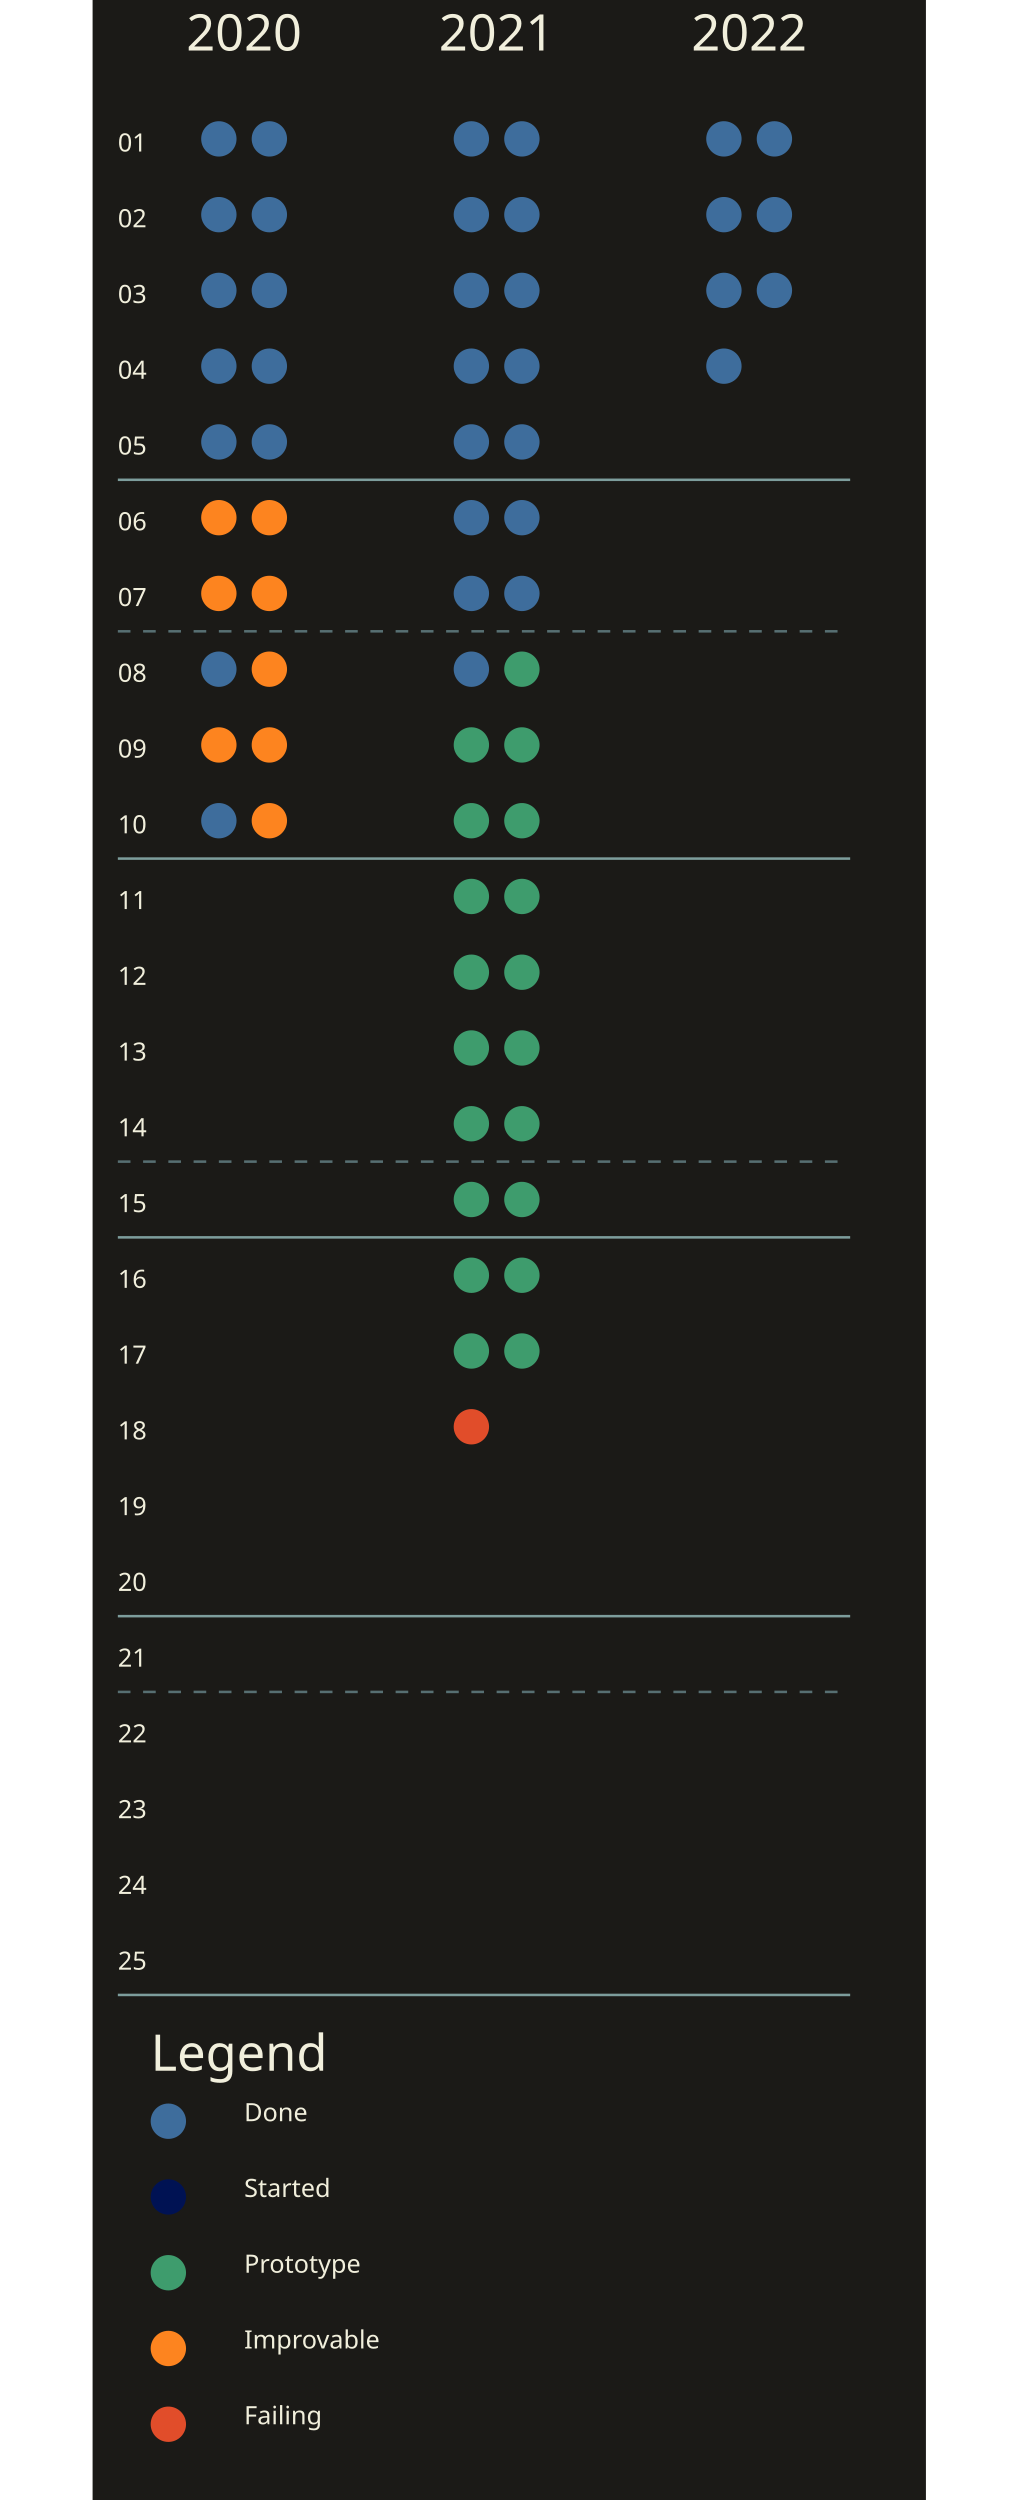
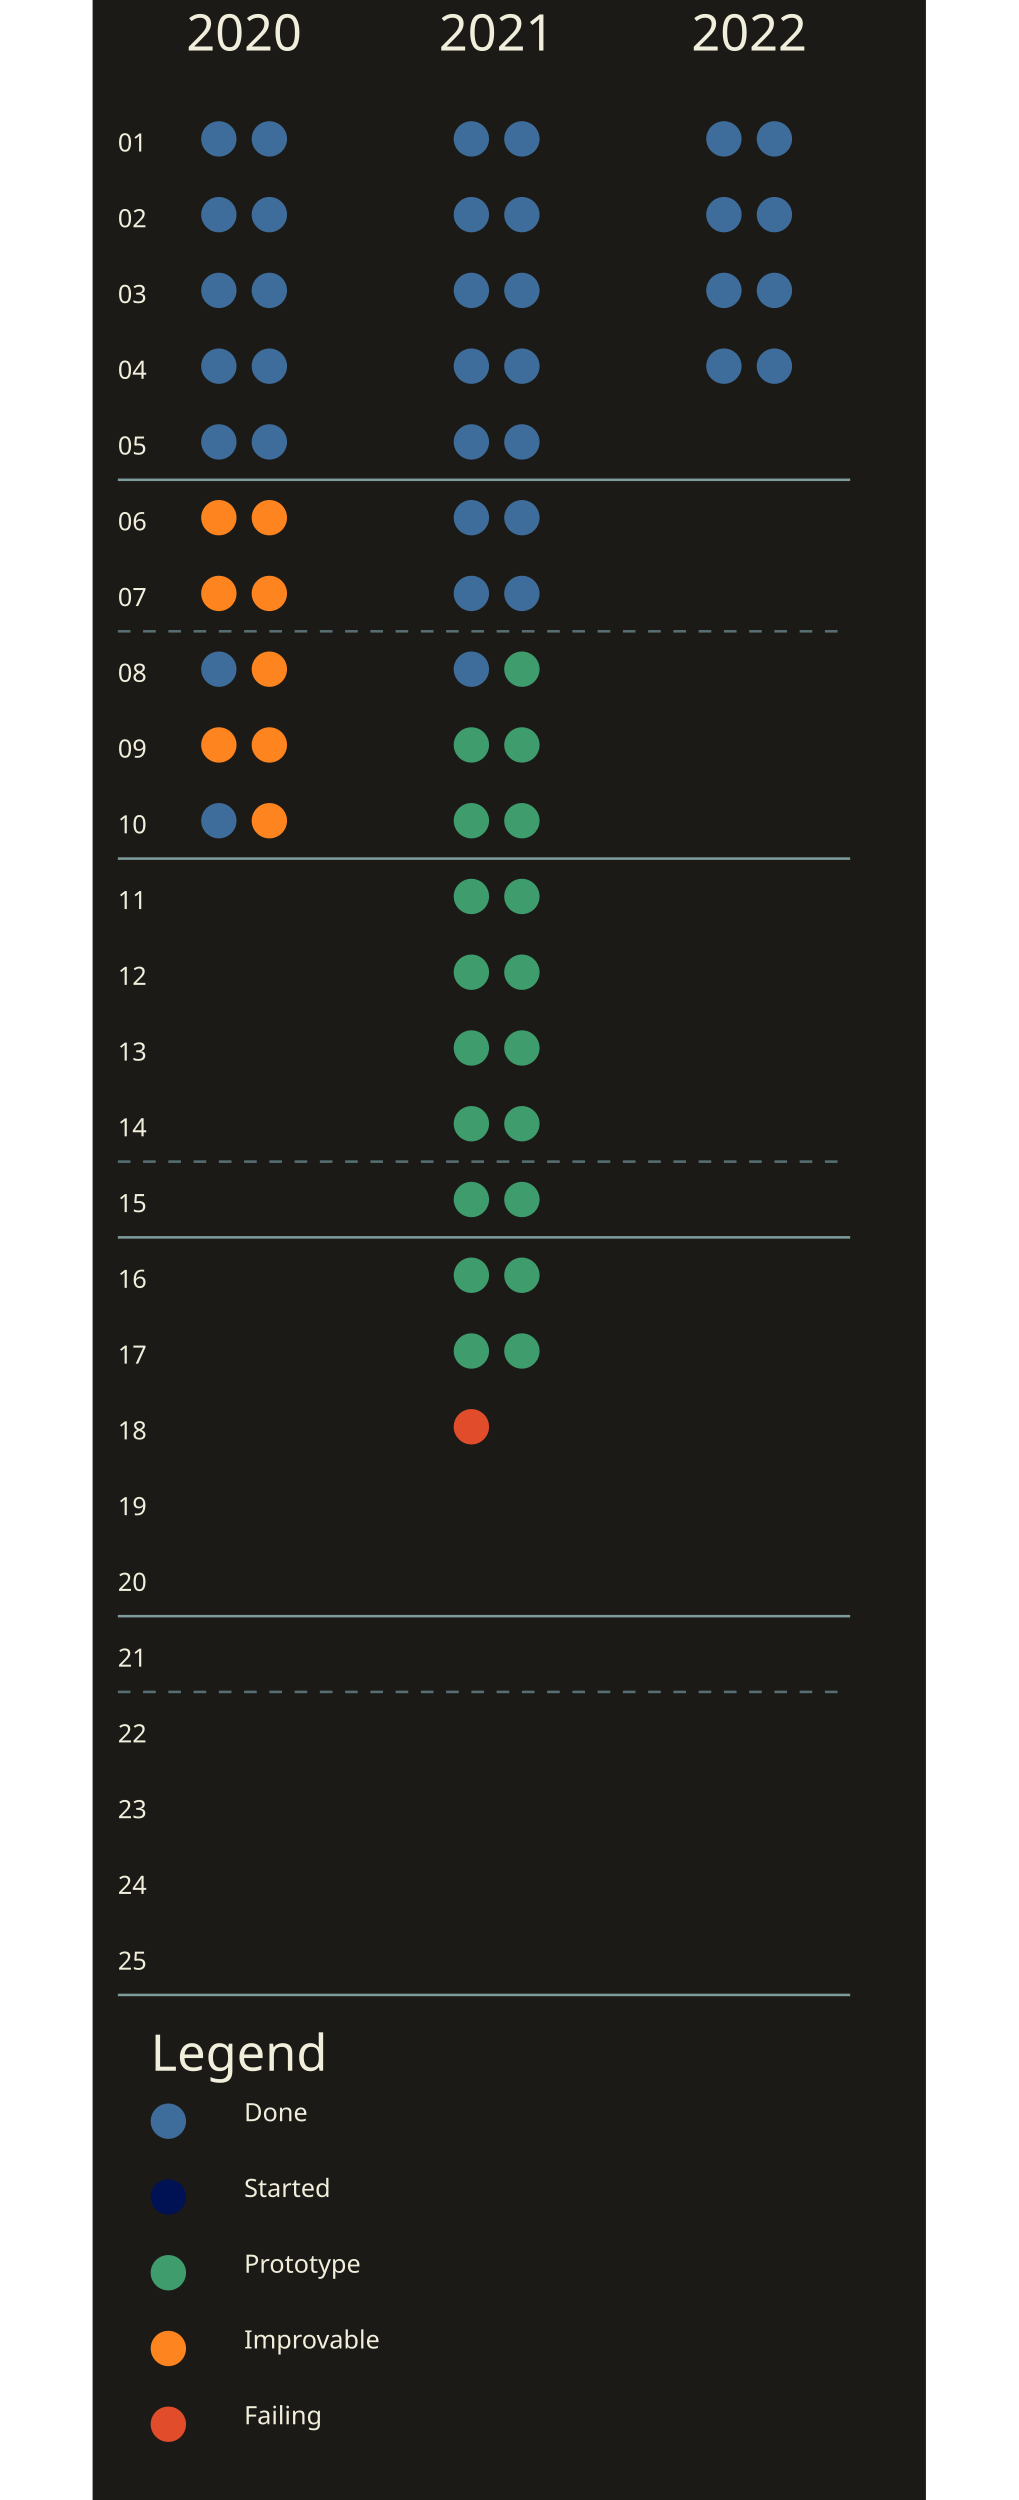
<svg xmlns="http://www.w3.org/2000/svg" height="810" style="font-family: 'Recursive', sans-serif;" viewBox="0 0 330 990" width="330">
  <defs>
    <style>
@font-face {
    font-family: 'Recursive';
    src: url('https://fonts.googleapis.com/css2?family=Recursive:wght,CASL@500,1&amp;display=swap');
  }
</style>
  </defs>
  <rect fill="#1b1a17" height="100%" width="100%" />
  <text fill="#F1EFDC" font-size="20" text-anchor="middle" x="60" y="20">
2020
</text>
  <circle cx="50" cy="55" fill="#3e6d9c" r="7" />
  <circle cx="70" cy="55" fill="#3e6d9c" r="7" />
  <circle cx="50" cy="85" fill="#3e6d9c" r="7" />
  <circle cx="70" cy="85" fill="#3e6d9c" r="7" />
  <circle cx="50" cy="115" fill="#3e6d9c" r="7" />
  <circle cx="70" cy="115" fill="#3e6d9c" r="7" />
  <circle cx="50" cy="145" fill="#3e6d9c" r="7" />
  <circle cx="70" cy="145" fill="#3e6d9c" r="7" />
  <circle cx="50" cy="175" fill="#3e6d9c" r="7" />
  <circle cx="70" cy="175" fill="#3e6d9c" r="7" />
  <circle cx="50" cy="205" fill="#fd841f" r="7" />
  <circle cx="70" cy="205" fill="#fd841f" r="7" />
  <circle cx="50" cy="235" fill="#fd841f" r="7" />
  <circle cx="70" cy="235" fill="#fd841f" r="7" />
  <circle cx="50" cy="265" fill="#3e6d9c" r="7" />
  <circle cx="70" cy="265" fill="#fd841f" r="7" />
  <circle cx="50" cy="295" fill="#fd841f" r="7" />
  <circle cx="70" cy="295" fill="#fd841f" r="7" />
  <circle cx="50" cy="325" fill="#3e6d9c" r="7" />
  <circle cx="70" cy="325" fill="#fd841f" r="7" />
  <text fill="#F1EFDC" font-size="20" text-anchor="middle" x="160" y="20">
2021
</text>
  <circle cx="150" cy="55" fill="#3e6d9c" r="7" />
  <circle cx="170" cy="55" fill="#3e6d9c" r="7" />
  <circle cx="150" cy="85" fill="#3e6d9c" r="7" />
  <circle cx="170" cy="85" fill="#3e6d9c" r="7" />
  <circle cx="150" cy="115" fill="#3e6d9c" r="7" />
  <circle cx="170" cy="115" fill="#3e6d9c" r="7" />
  <circle cx="150" cy="145" fill="#3e6d9c" r="7" />
  <circle cx="170" cy="145" fill="#3e6d9c" r="7" />
  <circle cx="150" cy="175" fill="#3e6d9c" r="7" />
  <circle cx="170" cy="175" fill="#3e6d9c" r="7" />
  <circle cx="150" cy="205" fill="#3e6d9c" r="7" />
  <circle cx="170" cy="205" fill="#3e6d9c" r="7" />
  <circle cx="150" cy="235" fill="#3e6d9c" r="7" />
  <circle cx="170" cy="235" fill="#3e6d9c" r="7" />
  <circle cx="150" cy="265" fill="#3e6d9c" r="7" />
  <circle cx="170" cy="265" fill="#3e9c6d" r="7" />
  <circle cx="150" cy="295" fill="#3e9c6d" r="7" />
  <circle cx="170" cy="295" fill="#3e9c6d" r="7" />
  <circle cx="150" cy="325" fill="#3e9c6d" r="7" />
  <circle cx="170" cy="325" fill="#3e9c6d" r="7" />
  <circle cx="150" cy="355" fill="#3e9c6d" r="7" />
  <circle cx="170" cy="355" fill="#3e9c6d" r="7" />
  <circle cx="150" cy="385" fill="#3e9c6d" r="7" />
  <circle cx="170" cy="385" fill="#3e9c6d" r="7" />
  <circle cx="150" cy="415" fill="#3e9c6d" r="7" />
  <circle cx="170" cy="415" fill="#3e9c6d" r="7" />
  <circle cx="150" cy="445" fill="#3e9c6d" r="7" />
  <circle cx="170" cy="445" fill="#3e9c6d" r="7" />
  <circle cx="150" cy="475" fill="#3e9c6d" r="7" />
  <circle cx="170" cy="475" fill="#3e9c6d" r="7" />
  <circle cx="150" cy="505" fill="#3e9c6d" r="7" />
  <circle cx="170" cy="505" fill="#3e9c6d" r="7" />
  <circle cx="150" cy="535" fill="#3e9c6d" r="7" />
  <circle cx="170" cy="535" fill="#3e9c6d" r="7" />
  <circle cx="150" cy="565" fill="#e14d2a" r="7" />
  <text fill="#F1EFDC" font-size="20" text-anchor="middle" x="260" y="20">
2022
</text>
  <circle cx="250" cy="55" fill="#3e6d9c" r="7" />
  <circle cx="270" cy="55" fill="#3e6d9c" r="7" />
  <circle cx="250" cy="85" fill="#3e6d9c" r="7" />
  <circle cx="270" cy="85" fill="#3e6d9c" r="7" />
  <circle cx="250" cy="115" fill="#3e6d9c" r="7" />
  <circle cx="270" cy="115" fill="#3e6d9c" r="7" />
  <circle cx="250" cy="145" fill="#3e6d9c" r="7" />
+   <circle cx="270" cy="145" fill="#3e6d9c" r="7" />
  <text fill="#F1EFDC" font-size="10" x="10" y="60">
01
</text>
  <text fill="#F1EFDC" font-size="10" x="10" y="90">
02
</text>
  <text fill="#F1EFDC" font-size="10" x="10" y="120">
03
</text>
  <text fill="#F1EFDC" font-size="10" x="10" y="150">
04
</text>
  <text fill="#F1EFDC" font-size="10" x="10" y="180">
05
</text>
  <line stroke="#7D9D9C" x1="10" x2="300" y1="190" y2="190" />
  <text fill="#F1EFDC" font-size="10" x="10" y="210">
06
</text>
  <text fill="#F1EFDC" font-size="10" x="10" y="240">
07
</text>
  <line stroke="#576F72" stroke-dasharray="5,5" x1="10" x2="300" y1="250" y2="250" />
  <text fill="#F1EFDC" font-size="10" x="10" y="270">
08
</text>
  <text fill="#F1EFDC" font-size="10" x="10" y="300">
09
</text>
  <text fill="#F1EFDC" font-size="10" x="10" y="330">
10
</text>
  <line stroke="#7D9D9C" x1="10" x2="300" y1="340" y2="340" />
  <text fill="#F1EFDC" font-size="10" x="10" y="360">
11
</text>
  <text fill="#F1EFDC" font-size="10" x="10" y="390">
12
</text>
  <text fill="#F1EFDC" font-size="10" x="10" y="420">
13
</text>
  <text fill="#F1EFDC" font-size="10" x="10" y="450">
14
</text>
  <line stroke="#576F72" stroke-dasharray="5,5" x1="10" x2="300" y1="460" y2="460" />
  <text fill="#F1EFDC" font-size="10" x="10" y="480">
15
</text>
  <line stroke="#7D9D9C" x1="10" x2="300" y1="490" y2="490" />
  <text fill="#F1EFDC" font-size="10" x="10" y="510">
16
</text>
  <text fill="#F1EFDC" font-size="10" x="10" y="540">
17
</text>
  <text fill="#F1EFDC" font-size="10" x="10" y="570">
18
</text>
  <text fill="#F1EFDC" font-size="10" x="10" y="600">
19
</text>
  <text fill="#F1EFDC" font-size="10" x="10" y="630">
20
</text>
  <line stroke="#7D9D9C" x1="10" x2="300" y1="640" y2="640" />
  <text fill="#F1EFDC" font-size="10" x="10" y="660">
21
</text>
  <line stroke="#576F72" stroke-dasharray="5,5" x1="10" x2="300" y1="670" y2="670" />
  <text fill="#F1EFDC" font-size="10" x="10" y="690">
22
</text>
  <text fill="#F1EFDC" font-size="10" x="10" y="720">
23
</text>
  <text fill="#F1EFDC" font-size="10" x="10" y="750">
24
</text>
  <text fill="#F1EFDC" font-size="10" x="10" y="780">
25
</text>
  <line stroke="#7D9D9C" x1="10" x2="300" y1="790" y2="790" />
  <text fill="#F1EFDC" font-size="20" text-anchor="left" x="23" y="820">
Legend
</text>
  <circle cx="30" cy="840" fill="#3e6d9c" r="7" />
  <text fill="#F1EFDC" font-size="10" x="60" y="840">

Done

</text>
  <circle cx="30" cy="870" fill="#001253" r="7" />
  <text fill="#F1EFDC" font-size="10" x="60" y="870">

Started

</text>
  <circle cx="30" cy="900" fill="#3e9c6d" r="7" />
  <text fill="#F1EFDC" font-size="10" x="60" y="900">

Prototype

</text>
  <circle cx="30" cy="930" fill="#fd841f" r="7" />
  <text fill="#F1EFDC" font-size="10" x="60" y="930">

Improvable

</text>
  <circle cx="30" cy="960" fill="#e14d2a" r="7" />
  <text fill="#F1EFDC" font-size="10" x="60" y="960">

Failing

</text>
</svg>
